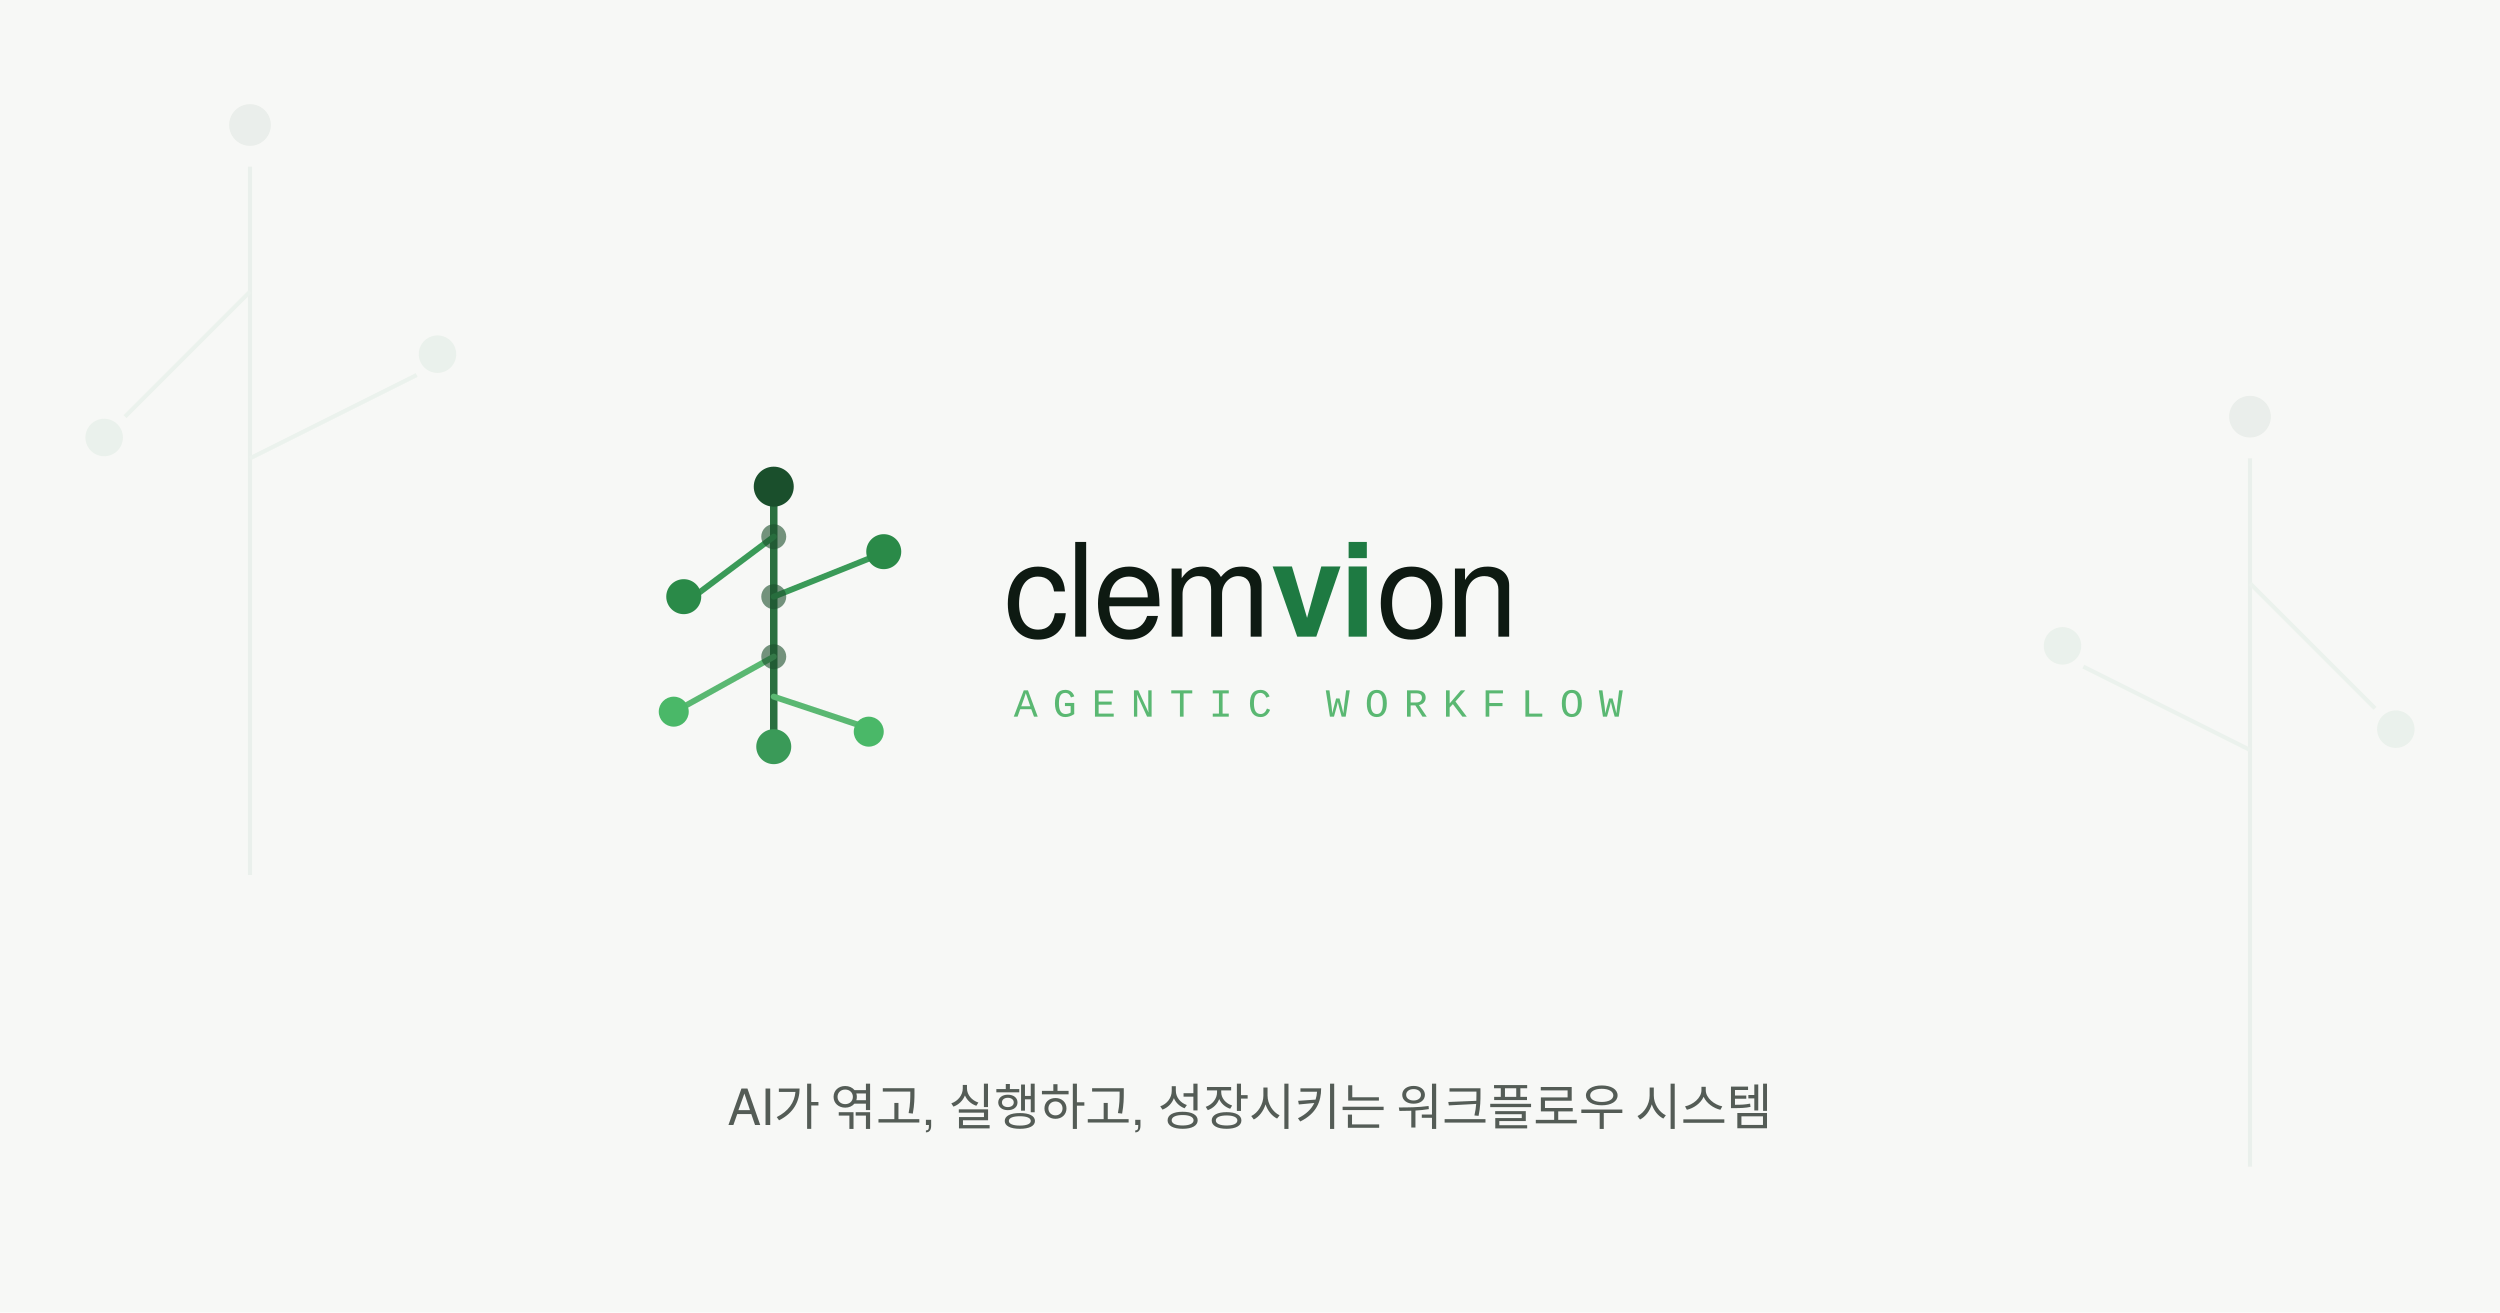
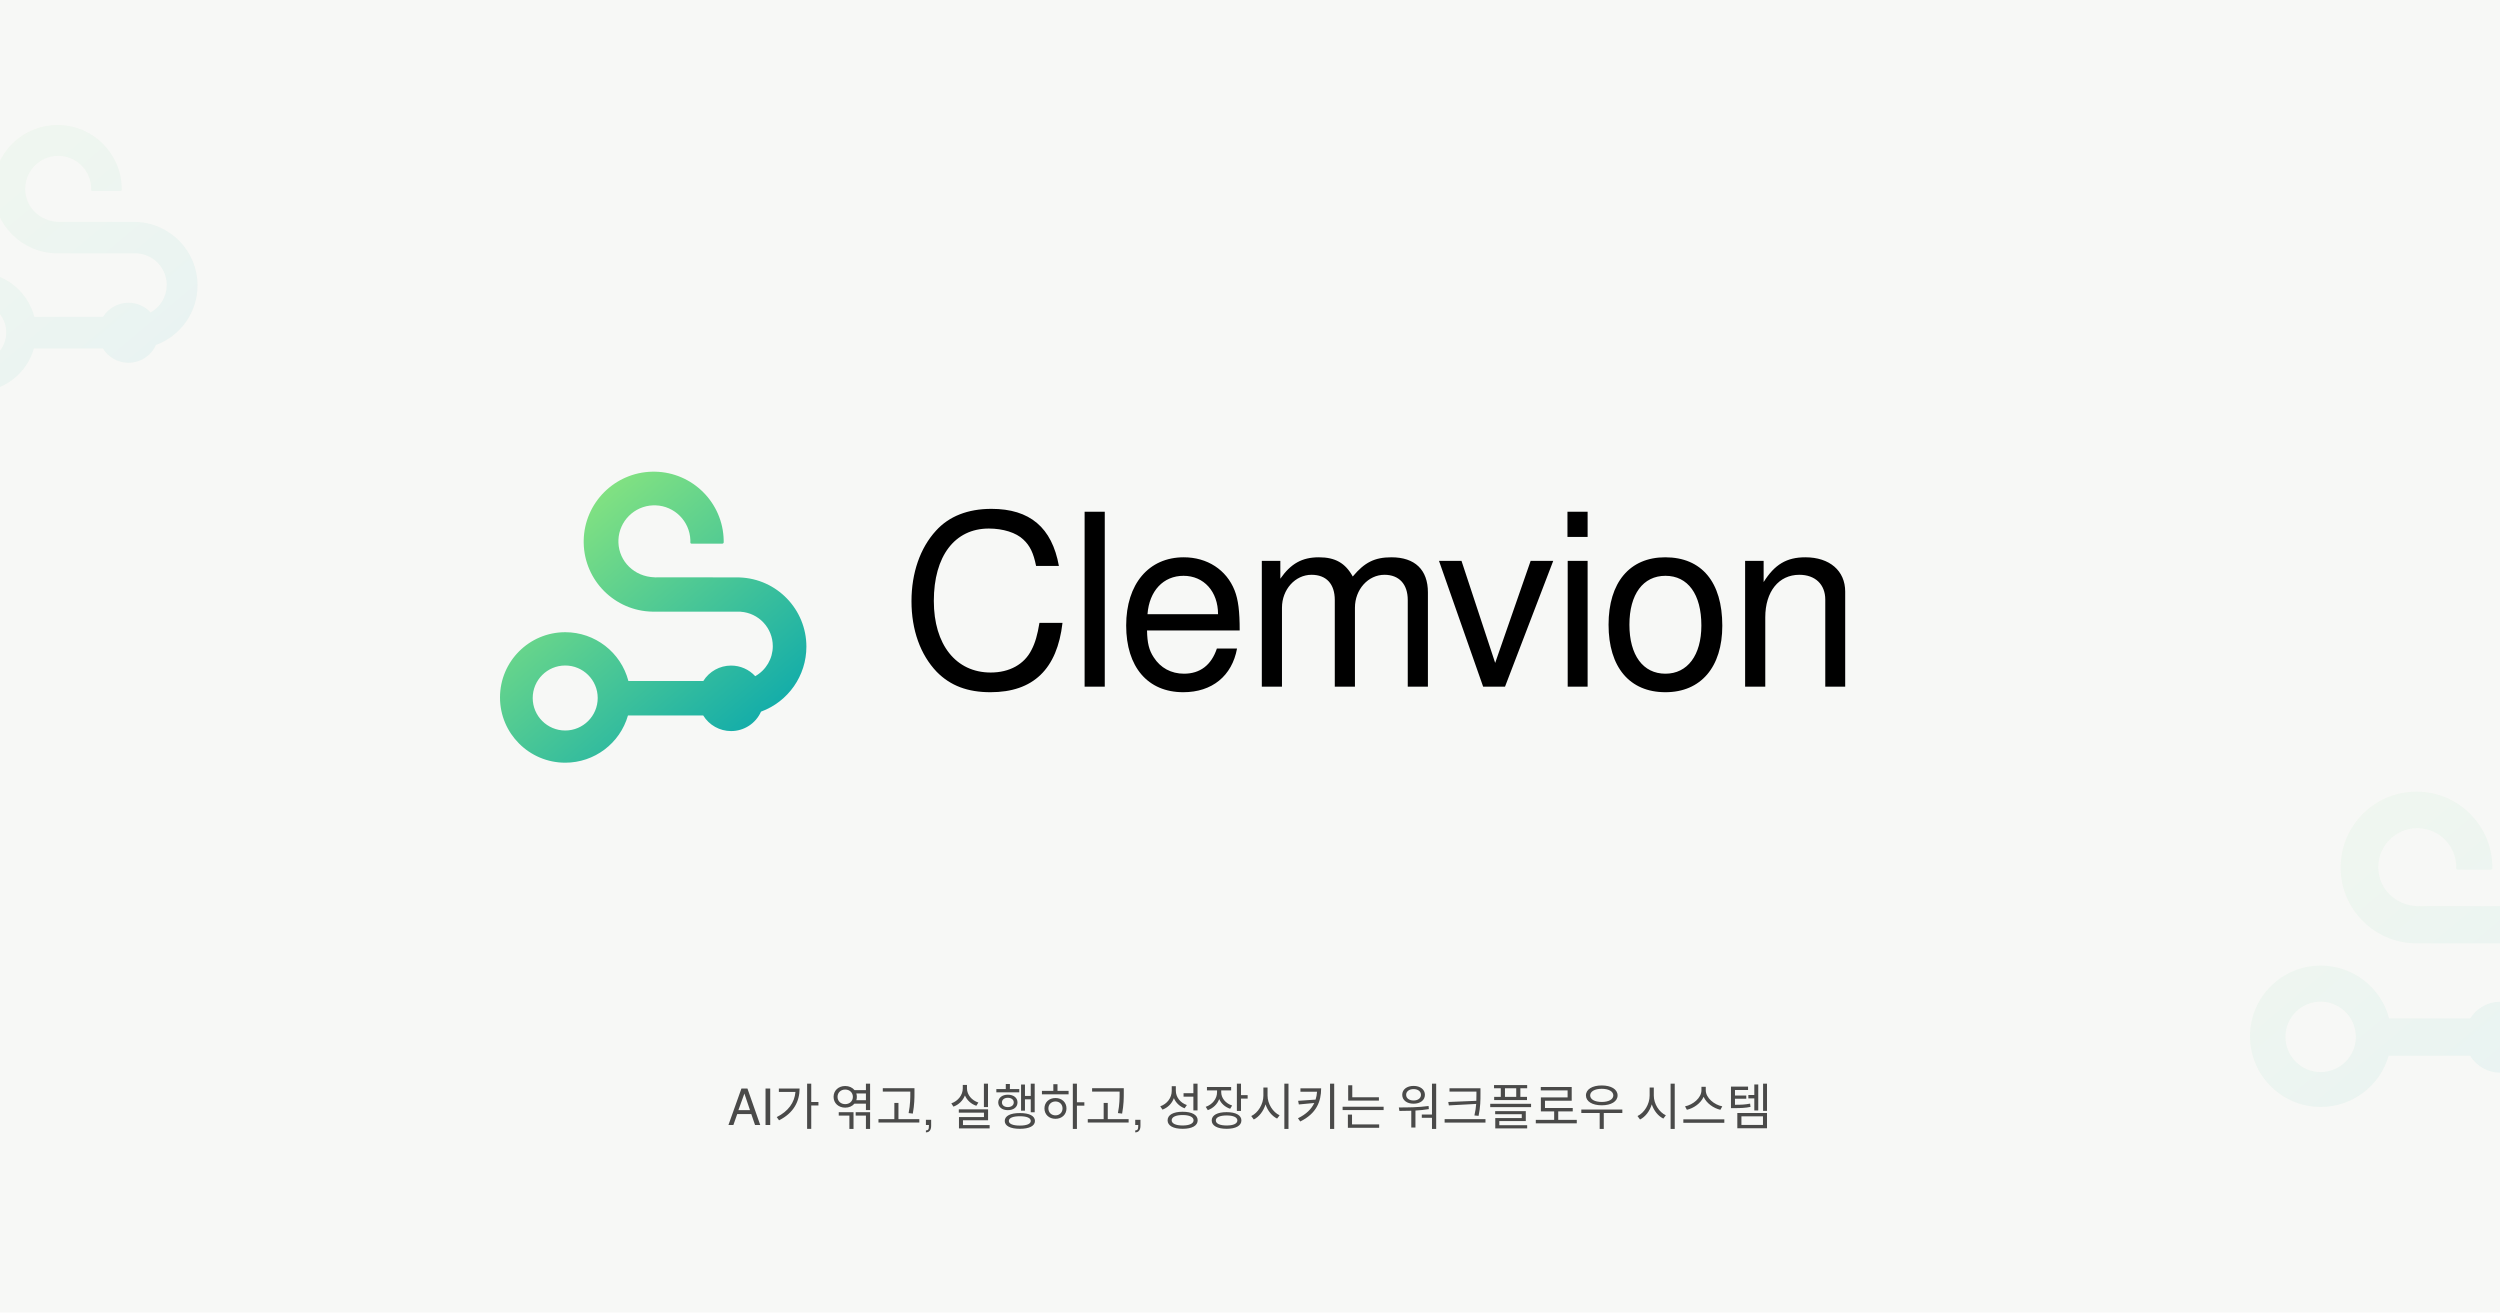
- <svg xmlns="http://www.w3.org/2000/svg" viewBox="0 0 1200 630" role="img" aria-label="Clemvion — Agentic Workflow">
+ <svg xmlns="http://www.w3.org/2000/svg" viewBox="0 0 1200 630" role="img" aria-label="Clemvion">
+   <defs>
+     <linearGradient id="cv-grad" gradientUnits="userSpaceOnUse" x1="69.856" y1="105.446" x2="30.467" y2="58.503">
+       <stop offset="0" stop-color="#12acaa" />
+       <stop offset="1" stop-color="#8be67e" />
+     </linearGradient>
+     <linearGradient id="cv-grad-bg" gradientUnits="userSpaceOnUse" x1="69.856" y1="105.446" x2="30.467" y2="58.503">
+       <stop offset="0" stop-color="#12acaa" />
+       <stop offset="1" stop-color="#8be67e" />
+     </linearGradient>
+   </defs>
  <rect width="1200" height="630" fill="#f7f8f6" />
-   <g opacity="0.06">
-     <line x1="120" y1="80" x2="120" y2="420" stroke="#2a7040" stroke-width="2" />
-     <line x1="120" y1="140" x2="60" y2="200" stroke="#3a9a58" stroke-width="2" />
-     <line x1="120" y1="220" x2="200" y2="180" stroke="#3a9a58" stroke-width="2" />
-     <circle cx="120" cy="60" r="10" fill="#1a4f2c" />
-     <circle cx="50" cy="210" r="9" fill="#2a8a48" />
-     <circle cx="210" cy="170" r="9" fill="#2a8a48" />
-     <line x1="1080" y1="220" x2="1080" y2="560" stroke="#2a7040" stroke-width="2" />
-     <line x1="1080" y1="280" x2="1140" y2="340" stroke="#3a9a58" stroke-width="2" />
-     <line x1="1080" y1="360" x2="1000" y2="320" stroke="#3a9a58" stroke-width="2" />
-     <circle cx="1080" cy="200" r="10" fill="#1a4f2c" />
-     <circle cx="1150" cy="350" r="9" fill="#2a8a48" />
-     <circle cx="990" cy="310" r="9" fill="#2a8a48" />
+   <g opacity="0.06" transform="translate(-40 60) scale(2.2)">
+     <g transform="translate(-19.52181 -52.87071)">
+       <path fill="url(#cv-grad-bg)" d="m 49.995,52.873 c -7.522,0.139 -13.593,6.211 -13.733,13.732 -0.003,0.146 -0.003,0.383 0,0.529 0.139,7.522 6.211,13.594 13.733,13.733 0.146,0.003 0.383,0.003 0.529,0 0.018,-3.38e-4 0.036,-6.25e-4 0.054,-10e-4 h 4.422 a 13.85,13.85 0 0 0 -0.002,0.003 h 12.131 0.114 0.399 v 0.015 a 6.896,6.896 0 0 1 6.439,6.88 6.896,6.896 0 0 1 -3.513,6.009 6.55,6.55 0 0 0 -4.827,-2.122 6.55,6.55 0 0 0 -5.557,3.082 H 45.199 A 13.05,13.05 0 0 0 32.572,84.978 13.05,13.05 0 0 0 19.522,98.028 13.05,13.05 0 0 0 32.572,111.077 13.05,13.05 0 0 0 45.117,101.624 h 15.04 a 6.55,6.55 0 0 0 5.585,3.128 6.55,6.55 0 0 0 5.983,-3.884 A 13.85,13.85 0 0 0 80.801,87.866 13.85,13.85 0 0 0 67.439,74.025 v -0.009 h -5.318 c -0.022,-0.008 -0.049,-0.012 -0.08,-0.012 H 50.784 a 0.187,0.187 0 0 1 -0.014,0.012 H 50.54 a 0.187,0.187 0 0 1 -0.02,-0.018 l -0.12,10e-4 c -4.03,-0.14 -7.059,-3.169 -7.194,-6.934 -0.005,-0.146 -0.005,-0.383 0,-0.529 0.136,-3.765 3.165,-6.793 6.93,-6.929 0.146,-0.005 0.383,-0.005 0.529,0 3.765,0.136 6.792,3.164 6.929,6.929 0.005,0.146 0.005,0.383 0,0.529 -0.004,0.111 0.108,0.201 0.254,0.201 h 6.143 c 0.146,0 0.268,-0.118 0.27,-0.265 6.97e-4,-0.072 6.32e-4,-0.25 -0.002,-0.396 -0.14,-7.522 -6.211,-13.593 -13.733,-13.732 -0.146,-0.003 -0.383,-0.003 -0.529,0 z M 32.564,91.638 a 6.5,6.5 0 0 1 6.5,6.5 6.5,6.5 0 0 1 -6.5,6.5 6.5,6.5 0 0 1 -6.5,-6.5 6.5,6.5 0 0 1 6.5,-6.5 z" />
+     </g>
  </g>
-   <g transform="translate(285 200) scale(2.4)">
-     <line x1="36" y1="16" x2="36" y2="64" stroke="#2a7040" stroke-width="1.5" stroke-linecap="round" />
-     <line x1="36" y1="24" x2="20" y2="36" stroke="#3a9a58" stroke-width="1.2" stroke-linecap="round" />
-     <line x1="36" y1="36" x2="56" y2="28" stroke="#3a9a58" stroke-width="1.2" stroke-linecap="round" />
-     <line x1="36" y1="48" x2="18" y2="58" stroke="#5ab872" stroke-width="1.2" stroke-linecap="round" />
-     <line x1="36" y1="56" x2="54" y2="62" stroke="#5ab872" stroke-width="1.2" stroke-linecap="round" />
-     <circle cx="36" cy="14" r="4" fill="#1a4f2c" />
-     <circle cx="18" cy="36" r="3.5" fill="#2a8a48" />
-     <circle cx="58" cy="27" r="3.5" fill="#2a8a48" />
-     <circle cx="16" cy="59" r="3" fill="#4ab868" />
-     <circle cx="55" cy="63" r="3" fill="#4ab868" />
-     <circle cx="36" cy="66" r="3.5" fill="#3a9a58" />
-     <circle cx="36" cy="24" r="2.5" fill="#1a4f2c" opacity="0.6" />
-     <circle cx="36" cy="36" r="2.5" fill="#1a4f2c" opacity="0.6" />
-     <circle cx="36" cy="48" r="2.5" fill="#1a4f2c" opacity="0.6" />
-     <text x="82" y="44" font-family="'Helvetica Neue', Helvetica, Arial, sans-serif" font-size="26" font-weight="200" fill="#0e1a12" letter-spacing="-0.5">clem<tspan font-weight="600" fill="#1e7a42">vi</tspan>on</text>
-     <text x="84" y="60" font-family="'Courier New', monospace" font-size="8" fill="#5ab872" letter-spacing="3">AGENTIC WORKFLOW</text>
+   <g opacity="0.06" transform="translate(1080 380) scale(2.6)">
+     <g transform="translate(-19.52181 -52.87071)">
+       <path fill="url(#cv-grad-bg)" d="m 49.995,52.873 c -7.522,0.139 -13.593,6.211 -13.733,13.732 -0.003,0.146 -0.003,0.383 0,0.529 0.139,7.522 6.211,13.594 13.733,13.733 0.146,0.003 0.383,0.003 0.529,0 0.018,-3.38e-4 0.036,-6.25e-4 0.054,-10e-4 h 4.422 a 13.85,13.85 0 0 0 -0.002,0.003 h 12.131 0.114 0.399 v 0.015 a 6.896,6.896 0 0 1 6.439,6.88 6.896,6.896 0 0 1 -3.513,6.009 6.55,6.55 0 0 0 -4.827,-2.122 6.55,6.55 0 0 0 -5.557,3.082 H 45.199 A 13.05,13.05 0 0 0 32.572,84.978 13.05,13.05 0 0 0 19.522,98.028 13.05,13.05 0 0 0 32.572,111.077 13.05,13.05 0 0 0 45.117,101.624 h 15.04 a 6.55,6.55 0 0 0 5.585,3.128 6.55,6.55 0 0 0 5.983,-3.884 A 13.85,13.85 0 0 0 80.801,87.866 13.85,13.85 0 0 0 67.439,74.025 v -0.009 h -5.318 c -0.022,-0.008 -0.049,-0.012 -0.08,-0.012 H 50.784 a 0.187,0.187 0 0 1 -0.014,0.012 H 50.54 a 0.187,0.187 0 0 1 -0.02,-0.018 l -0.12,10e-4 c -4.03,-0.14 -7.059,-3.169 -7.194,-6.934 -0.005,-0.146 -0.005,-0.383 0,-0.529 0.136,-3.765 3.165,-6.793 6.93,-6.929 0.146,-0.005 0.383,-0.005 0.529,0 3.765,0.136 6.792,3.164 6.929,6.929 0.005,0.146 0.005,0.383 0,0.529 -0.004,0.111 0.108,0.201 0.254,0.201 h 6.143 c 0.146,0 0.268,-0.118 0.27,-0.265 6.97e-4,-0.072 6.32e-4,-0.25 -0.002,-0.396 -0.14,-7.522 -6.211,-13.593 -13.733,-13.732 -0.146,-0.003 -0.383,-0.003 -0.529,0 z M 32.564,91.638 a 6.5,6.5 0 0 1 6.5,6.5 6.5,6.5 0 0 1 -6.5,6.5 6.5,6.5 0 0 1 -6.5,-6.5 6.5,6.5 0 0 1 6.5,-6.5 z" />
+     </g>
  </g>
-   <text x="600" y="540" text-anchor="middle" font-family="'Helvetica Neue', Helvetica, Arial, sans-serif" font-size="24" font-weight="300" fill="#0e1a12" letter-spacing="-0.2" opacity="0.7">AI가 엮고, 실행하고, 성장시키는 워크플로우 시스템</text>
+   <g transform="translate(216 200) scale(2.4)">
+     <g transform="translate(10 11)">
+       <g transform="translate(-19.52181 -52.87071)">
+         <path fill="url(#cv-grad)" d="m 49.995,52.873 c -7.522,0.139 -13.593,6.211 -13.733,13.732 -0.003,0.146 -0.003,0.383 0,0.529 0.139,7.522 6.211,13.594 13.733,13.733 0.146,0.003 0.383,0.003 0.529,0 0.018,-3.38e-4 0.036,-6.25e-4 0.054,-10e-4 h 4.422 a 13.85,13.85 0 0 0 -0.002,0.003 h 12.131 0.114 0.399 v 0.015 a 6.896,6.896 0 0 1 6.439,6.88 6.896,6.896 0 0 1 -3.513,6.009 6.55,6.55 0 0 0 -4.827,-2.122 6.55,6.55 0 0 0 -5.557,3.082 H 45.199 A 13.05,13.05 0 0 0 32.572,84.978 13.05,13.05 0 0 0 19.522,98.028 13.05,13.05 0 0 0 32.572,111.077 13.05,13.05 0 0 0 45.117,101.624 h 15.04 a 6.55,6.55 0 0 0 5.585,3.128 6.55,6.55 0 0 0 5.983,-3.884 A 13.85,13.85 0 0 0 80.801,87.866 13.85,13.85 0 0 0 67.439,74.025 v -0.009 h -5.318 c -0.022,-0.008 -0.049,-0.012 -0.08,-0.012 H 50.784 a 0.187,0.187 0 0 1 -0.014,0.012 H 50.54 a 0.187,0.187 0 0 1 -0.02,-0.018 l -0.12,10e-4 c -4.03,-0.14 -7.059,-3.169 -7.194,-6.934 -0.005,-0.146 -0.005,-0.383 0,-0.529 0.136,-3.765 3.165,-6.793 6.93,-6.929 0.146,-0.005 0.383,-0.005 0.529,0 3.765,0.136 6.792,3.164 6.929,6.929 0.005,0.146 0.005,0.383 0,0.529 -0.004,0.111 0.108,0.201 0.254,0.201 h 6.143 c 0.146,0 0.268,-0.118 0.27,-0.265 6.97e-4,-0.072 6.32e-4,-0.25 -0.002,-0.396 -0.14,-7.522 -6.211,-13.593 -13.733,-13.732 -0.146,-0.003 -0.383,-0.003 -0.529,0 z M 32.564,91.638 a 6.5,6.5 0 0 1 6.5,6.5 6.5,6.5 0 0 1 -6.5,6.5 6.5,6.5 0 0 1 -6.5,-6.5 6.5,6.5 0 0 1 6.5,-6.5 z" />
+       </g>
+     </g>
+     <text x="90" y="54" font-family="'Helvetica Neue', Helvetica, Arial, sans-serif" font-size="48" font-weight="500" fill="#000000" letter-spacing="-1">Clemvion</text>
+   </g>
+   <text x="600" y="540" text-anchor="middle" font-family="'Helvetica Neue', Helvetica, Arial, sans-serif" font-size="24" font-weight="300" fill="#000000" letter-spacing="-0.2" opacity="0.7">AI가 엮고, 실행하고, 성장시키는 워크플로우 시스템</text>
</svg>
